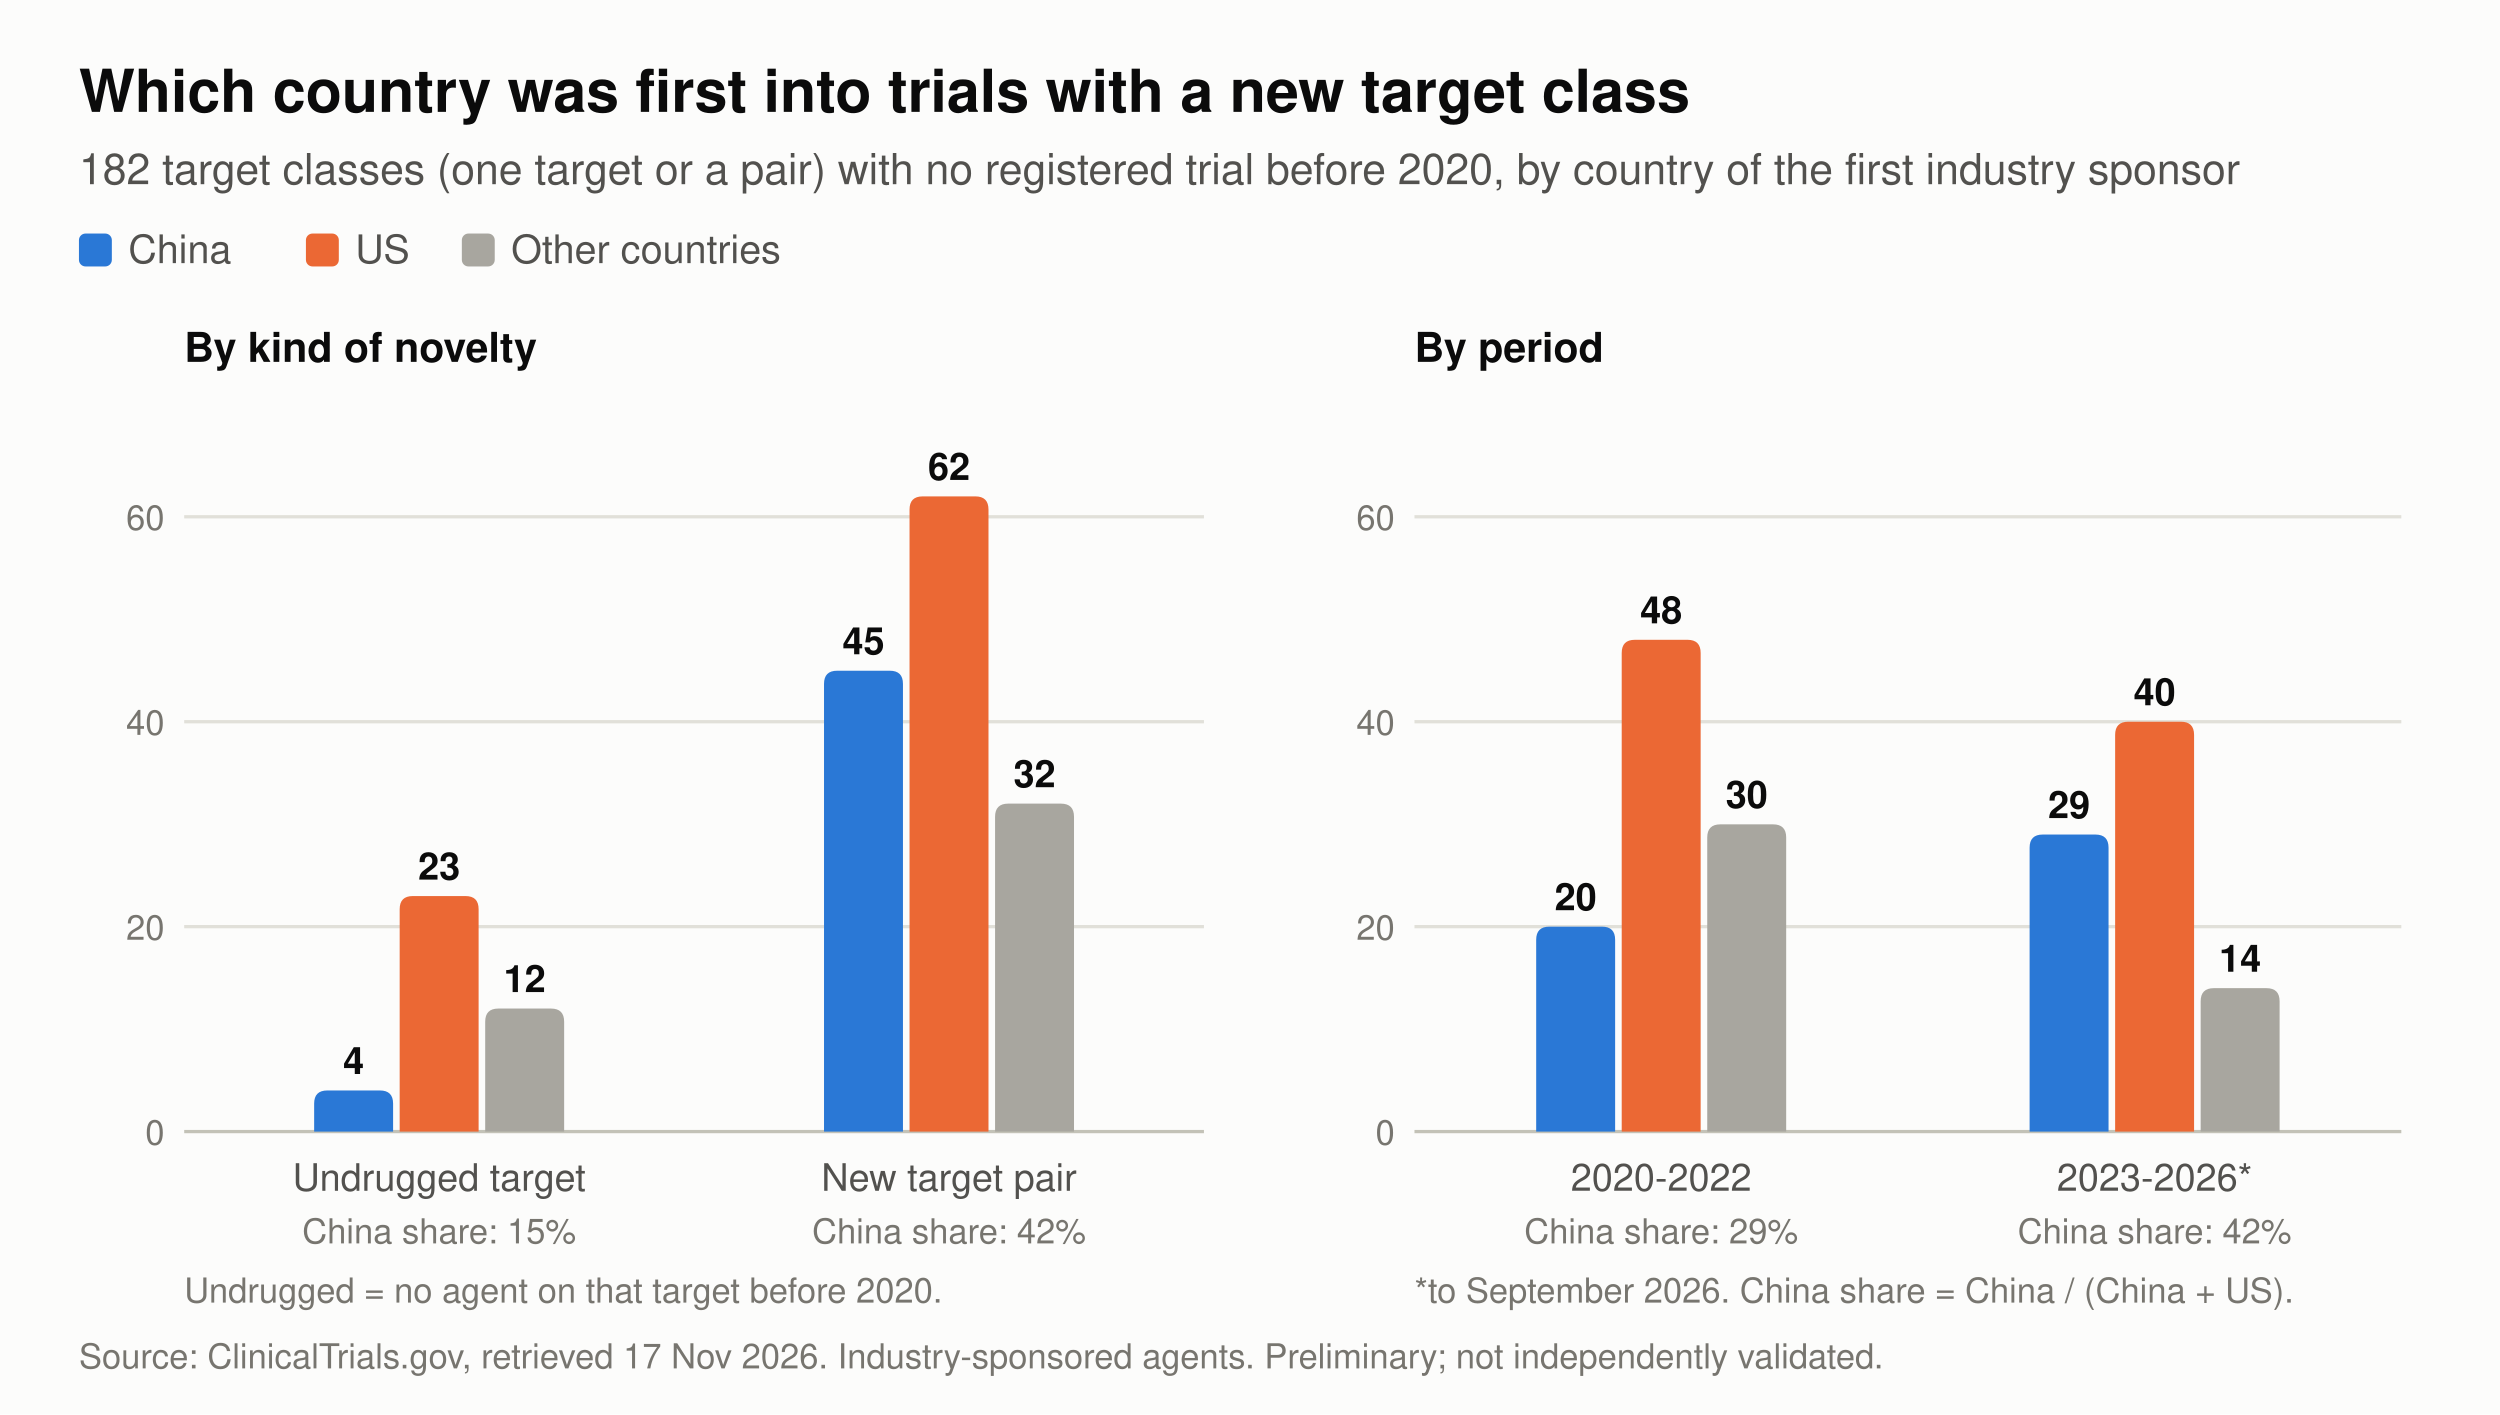
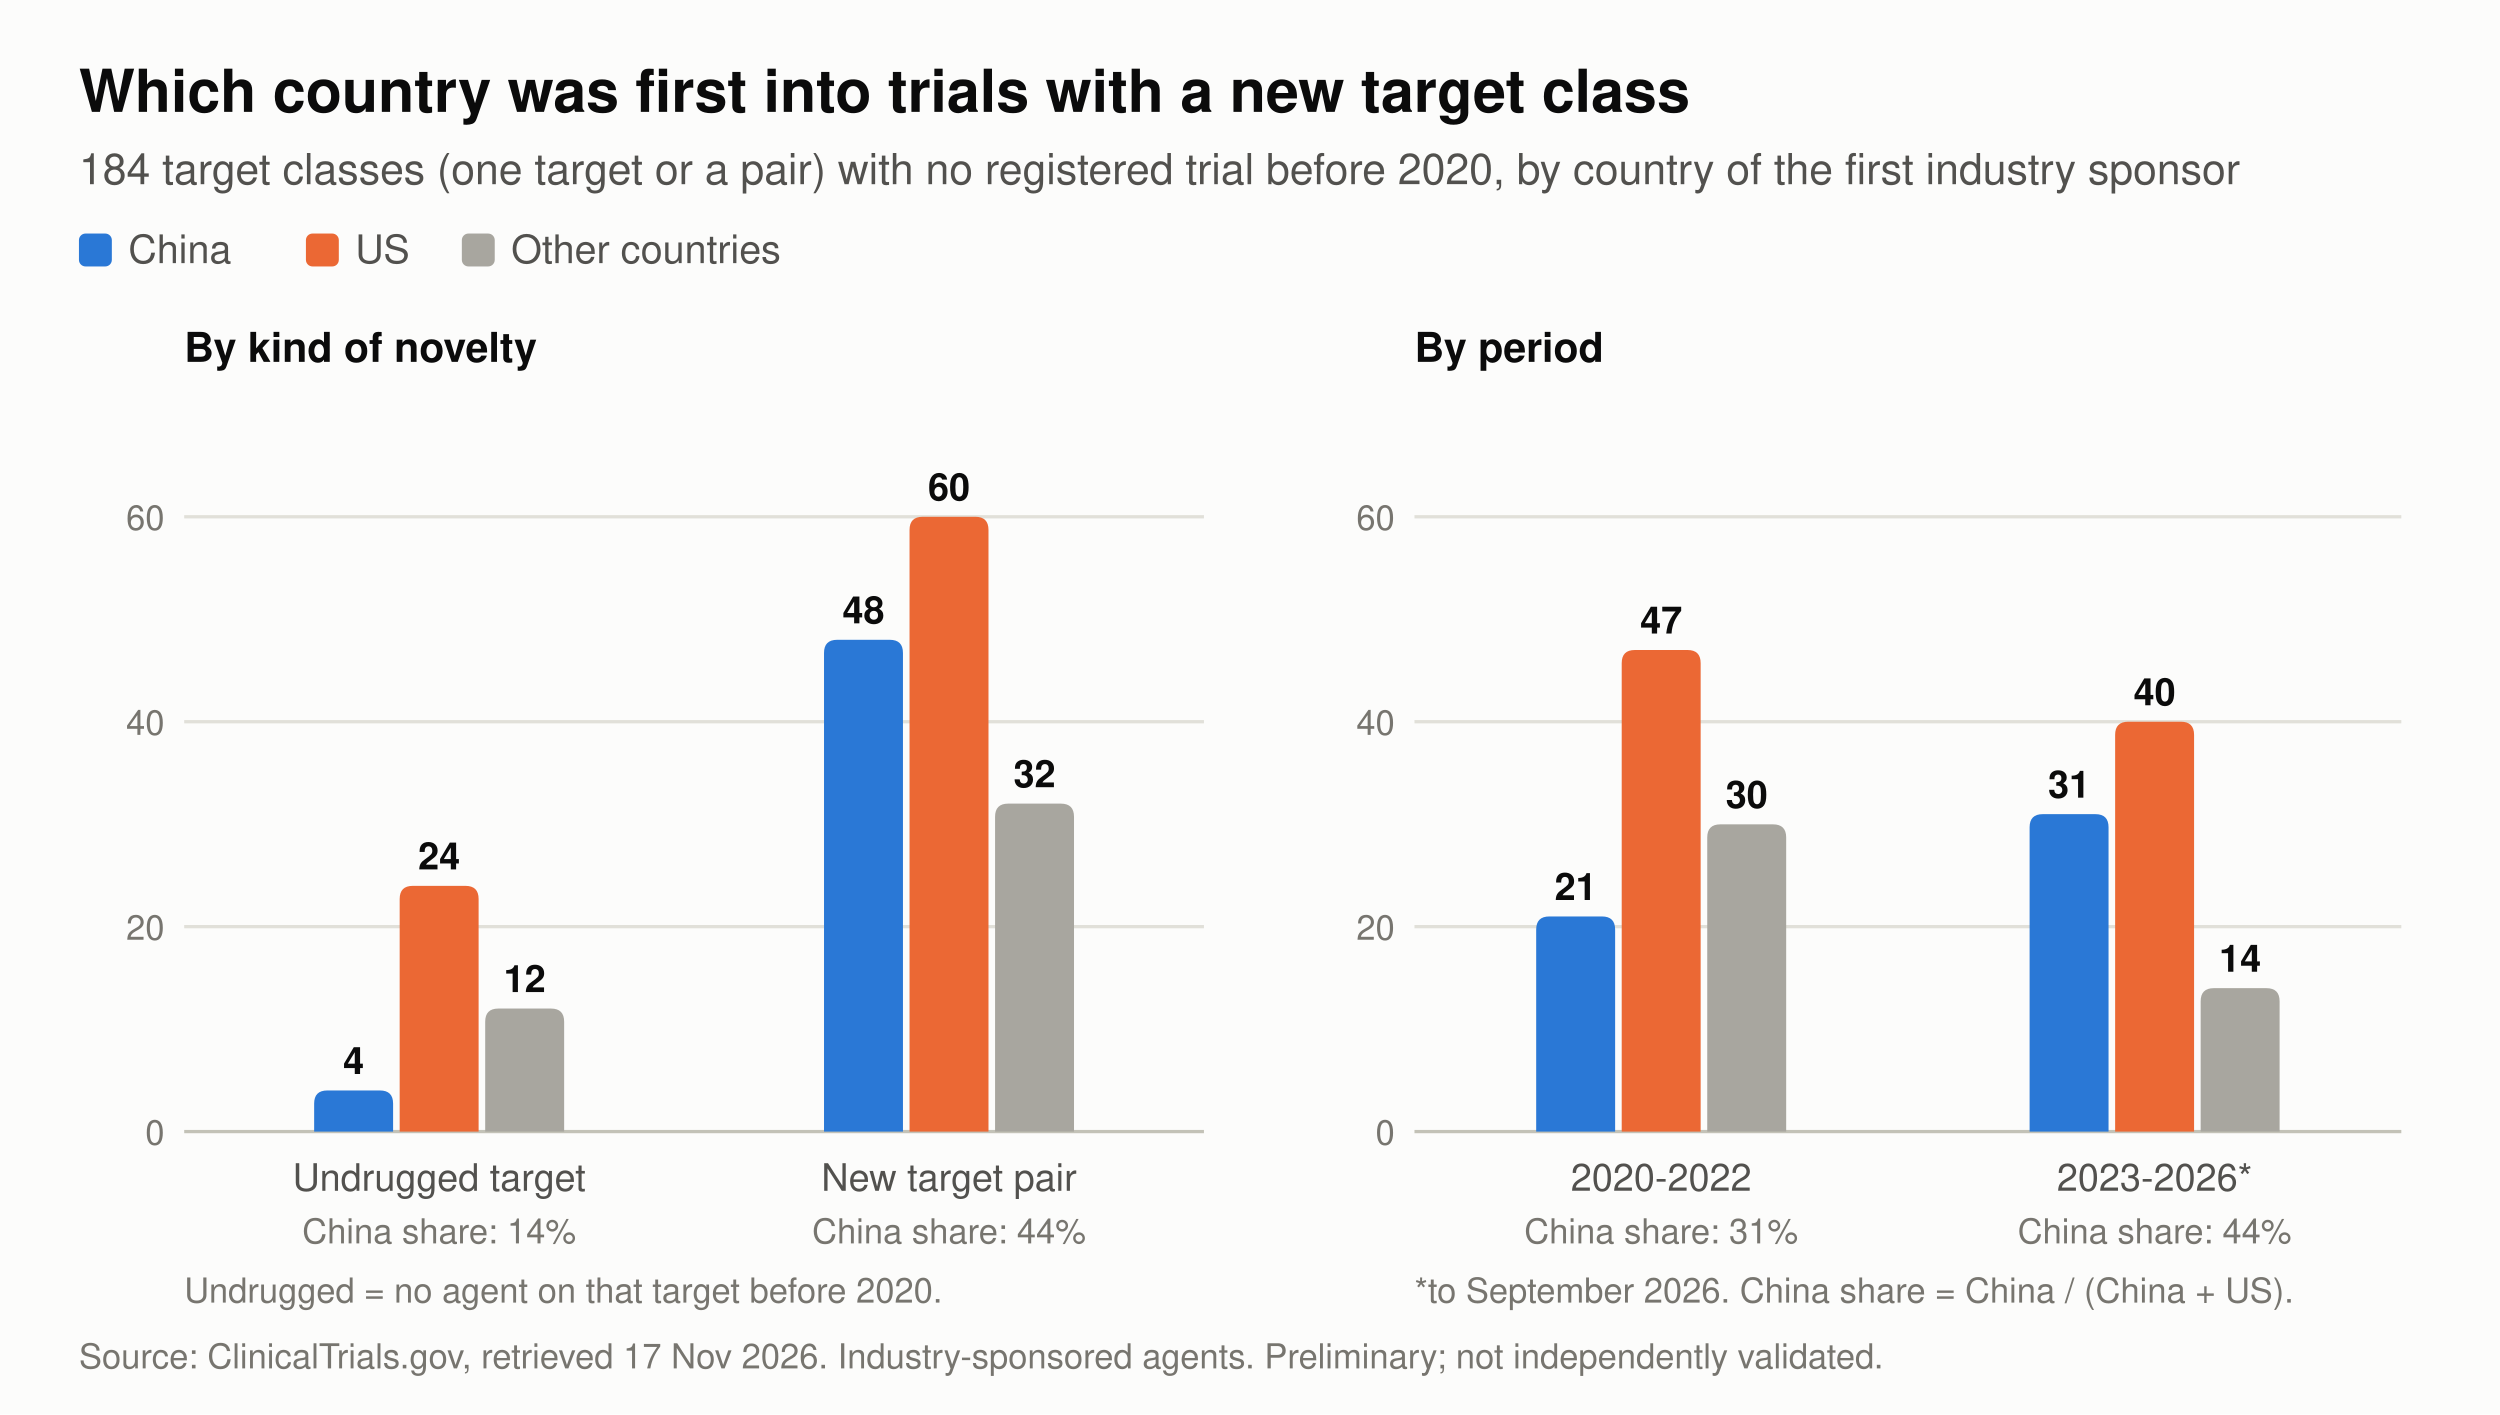
<svg xmlns="http://www.w3.org/2000/svg" viewBox="0 0 760 430" width="760" height="430" font-family="system-ui, -apple-system, &quot;Segoe UI&quot;, Helvetica, Arial, sans-serif">
  <rect width="100%" height="100%" fill="#fcfcfb" />
  <text x="24.0" y="34.0" font-size="18" fill="#0b0b0b" text-anchor="start" font-weight="600">Which country was first into trials with a new target class</text>
-   <text x="24.0" y="56.0" font-size="13" fill="#52514e" text-anchor="start" font-weight="400">182 target classes (one target or a pair) with no registered trial before 2020, by country of the first industry sponsor</text>
+   <text x="24.0" y="56.0" font-size="13" fill="#52514e" text-anchor="start" font-weight="400">184 target classes (one target or a pair) with no registered trial before 2020, by country of the first industry sponsor</text>
  <rect x="24" y="71" width="10" height="10" rx="2" fill="#2a78d6" />
  <text x="39.0" y="80.0" font-size="12" fill="#52514e" text-anchor="start" font-weight="400">China</text>
  <rect x="93.0" y="71" width="10" height="10" rx="2" fill="#eb6834" />
  <text x="108.0" y="80.0" font-size="12" fill="#52514e" text-anchor="start" font-weight="400">US</text>
  <rect x="140.4" y="71" width="10" height="10" rx="2" fill="#a8a69f" />
  <text x="155.4" y="80.0" font-size="12" fill="#52514e" text-anchor="start" font-weight="400">Other countries</text>
  <text x="56.0" y="110.0" font-size="12.5" fill="#0b0b0b" text-anchor="start" font-weight="600">By kind of novelty</text>
  <line x1="56.0" y1="344.0" x2="366.0" y2="344.0" stroke="#c3c2b7" stroke-width="1" />
  <text x="50.0" y="348.0" font-size="10.5" fill="#77756f" text-anchor="end" font-weight="400">0</text>
  <line x1="56.0" y1="281.7" x2="366.0" y2="281.7" stroke="#e1e0d9" stroke-width="1" />
  <text x="50.0" y="285.7" font-size="10.5" fill="#77756f" text-anchor="end" font-weight="400">20</text>
  <line x1="56.0" y1="219.4" x2="366.0" y2="219.4" stroke="#e1e0d9" stroke-width="1" />
  <text x="50.0" y="223.4" font-size="10.5" fill="#77756f" text-anchor="end" font-weight="400">40</text>
  <line x1="56.0" y1="157.1" x2="366.0" y2="157.1" stroke="#e1e0d9" stroke-width="1" />
  <text x="50.0" y="161.1" font-size="10.5" fill="#77756f" text-anchor="end" font-weight="400">60</text>
  <path d="M95.5,344.0 V335.5 Q95.5,331.5 99.5,331.5 H115.5 Q119.5,331.5 119.5,335.5 V344.0 Z" fill="#2a78d6" />
  <text x="107.5" y="326.5" font-size="11.5" fill="#0b0b0b" text-anchor="middle" font-weight="600">4</text>
-   <path d="M121.5,344.0 V276.4 Q121.5,272.4 125.5,272.4 H141.5 Q145.5,272.4 145.5,276.4 V344.0 Z" fill="#eb6834" />
-   <text x="133.5" y="267.4" font-size="11.5" fill="#0b0b0b" text-anchor="middle" font-weight="600">23</text>
+   <path d="M121.5,344.0 V273.3 Q121.5,269.3 125.5,269.3 H141.5 Q145.5,269.3 145.5,273.3 V344.0 Z" fill="#eb6834" />
+   <text x="133.5" y="264.3" font-size="11.5" fill="#0b0b0b" text-anchor="middle" font-weight="600">24</text>
  <path d="M147.5,344.0 V310.6 Q147.5,306.6 151.5,306.6 H167.5 Q171.5,306.6 171.5,310.6 V344.0 Z" fill="#a8a69f" />
  <text x="159.5" y="301.6" font-size="11.5" fill="#0b0b0b" text-anchor="middle" font-weight="600">12</text>
  <text x="133.5" y="362.0" font-size="11.5" fill="#52514e" text-anchor="middle" font-weight="400">Undrugged target</text>
-   <text x="133.5" y="378.0" font-size="10.5" fill="#77756f" text-anchor="middle" font-weight="400">China share: 15%</text>
-   <path d="M250.5,344.0 V207.9 Q250.5,203.9 254.5,203.9 H270.5 Q274.5,203.9 274.5,207.9 V344.0 Z" fill="#2a78d6" />
-   <text x="262.5" y="198.9" font-size="11.5" fill="#0b0b0b" text-anchor="middle" font-weight="600">45</text>
-   <path d="M276.5,344.0 V154.9 Q276.5,150.9 280.5,150.9 H296.5 Q300.5,150.9 300.5,154.9 V344.0 Z" fill="#eb6834" />
-   <text x="288.5" y="145.9" font-size="11.5" fill="#0b0b0b" text-anchor="middle" font-weight="600">62</text>
+   <text x="133.5" y="378.0" font-size="10.5" fill="#77756f" text-anchor="middle" font-weight="400">China share: 14%</text>
+   <path d="M250.5,344.0 V198.5 Q250.5,194.5 254.5,194.5 H270.5 Q274.5,194.5 274.5,198.5 V344.0 Z" fill="#2a78d6" />
+   <text x="262.5" y="189.5" font-size="11.5" fill="#0b0b0b" text-anchor="middle" font-weight="600">48</text>
+   <path d="M276.5,344.0 V161.1 Q276.5,157.1 280.5,157.1 H296.5 Q300.5,157.1 300.5,161.1 V344.0 Z" fill="#eb6834" />
+   <text x="288.5" y="152.1" font-size="11.5" fill="#0b0b0b" text-anchor="middle" font-weight="600">60</text>
  <path d="M302.5,344.0 V248.3 Q302.5,244.3 306.5,244.3 H322.5 Q326.5,244.3 326.5,248.3 V344.0 Z" fill="#a8a69f" />
  <text x="314.5" y="239.3" font-size="11.5" fill="#0b0b0b" text-anchor="middle" font-weight="600">32</text>
  <text x="288.5" y="362.0" font-size="11.5" fill="#52514e" text-anchor="middle" font-weight="400">New target pair</text>
-   <text x="288.5" y="378.0" font-size="10.5" fill="#77756f" text-anchor="middle" font-weight="400">China share: 42%</text>
+   <text x="288.5" y="378.0" font-size="10.5" fill="#77756f" text-anchor="middle" font-weight="400">China share: 44%</text>
  <text x="430.0" y="110.0" font-size="12.5" fill="#0b0b0b" text-anchor="start" font-weight="600">By period</text>
  <line x1="430.0" y1="344.0" x2="730.0" y2="344.0" stroke="#c3c2b7" stroke-width="1" />
  <text x="424.0" y="348.0" font-size="10.5" fill="#77756f" text-anchor="end" font-weight="400">0</text>
  <line x1="430.0" y1="281.7" x2="730.0" y2="281.7" stroke="#e1e0d9" stroke-width="1" />
  <text x="424.0" y="285.7" font-size="10.5" fill="#77756f" text-anchor="end" font-weight="400">20</text>
  <line x1="430.0" y1="219.4" x2="730.0" y2="219.4" stroke="#e1e0d9" stroke-width="1" />
  <text x="424.0" y="223.4" font-size="10.5" fill="#77756f" text-anchor="end" font-weight="400">40</text>
  <line x1="430.0" y1="157.1" x2="730.0" y2="157.1" stroke="#e1e0d9" stroke-width="1" />
  <text x="424.0" y="161.1" font-size="10.5" fill="#77756f" text-anchor="end" font-weight="400">60</text>
-   <path d="M467.0,344.0 V285.7 Q467.0,281.7 471.0,281.7 H487.0 Q491.0,281.7 491.0,285.7 V344.0 Z" fill="#2a78d6" />
-   <text x="479.0" y="276.7" font-size="11.5" fill="#0b0b0b" text-anchor="middle" font-weight="600">20</text>
-   <path d="M493.0,344.0 V198.5 Q493.0,194.5 497.0,194.5 H513.0 Q517.0,194.5 517.0,198.5 V344.0 Z" fill="#eb6834" />
-   <text x="505.0" y="189.5" font-size="11.5" fill="#0b0b0b" text-anchor="middle" font-weight="600">48</text>
+   <path d="M467.0,344.0 V282.6 Q467.0,278.6 471.0,278.6 H487.0 Q491.0,278.6 491.0,282.6 V344.0 Z" fill="#2a78d6" />
+   <text x="479.0" y="273.6" font-size="11.5" fill="#0b0b0b" text-anchor="middle" font-weight="600">21</text>
+   <path d="M493.0,344.0 V201.6 Q493.0,197.6 497.0,197.6 H513.0 Q517.0,197.6 517.0,201.6 V344.0 Z" fill="#eb6834" />
+   <text x="505.0" y="192.6" font-size="11.5" fill="#0b0b0b" text-anchor="middle" font-weight="600">47</text>
  <path d="M519.0,344.0 V254.6 Q519.0,250.6 523.0,250.6 H539.0 Q543.0,250.6 543.0,254.6 V344.0 Z" fill="#a8a69f" />
  <text x="531.0" y="245.6" font-size="11.5" fill="#0b0b0b" text-anchor="middle" font-weight="600">30</text>
  <text x="505.0" y="362.0" font-size="11.5" fill="#52514e" text-anchor="middle" font-weight="400">2020-2022</text>
-   <text x="505.0" y="378.0" font-size="10.5" fill="#77756f" text-anchor="middle" font-weight="400">China share: 29%</text>
-   <path d="M617.0,344.0 V257.7 Q617.0,253.7 621.0,253.7 H637.0 Q641.0,253.7 641.0,257.7 V344.0 Z" fill="#2a78d6" />
-   <text x="629.0" y="248.7" font-size="11.5" fill="#0b0b0b" text-anchor="middle" font-weight="600">29</text>
+   <text x="505.0" y="378.0" font-size="10.5" fill="#77756f" text-anchor="middle" font-weight="400">China share: 31%</text>
+   <path d="M617.0,344.0 V251.5 Q617.0,247.5 621.0,247.5 H637.0 Q641.0,247.5 641.0,251.5 V344.0 Z" fill="#2a78d6" />
+   <text x="629.0" y="242.5" font-size="11.5" fill="#0b0b0b" text-anchor="middle" font-weight="600">31</text>
  <path d="M643.0,344.0 V223.4 Q643.0,219.4 647.0,219.4 H663.0 Q667.0,219.4 667.0,223.4 V344.0 Z" fill="#eb6834" />
  <text x="655.0" y="214.4" font-size="11.5" fill="#0b0b0b" text-anchor="middle" font-weight="600">40</text>
  <path d="M669.0,344.0 V304.4 Q669.0,300.4 673.0,300.4 H689.0 Q693.0,300.4 693.0,304.4 V344.0 Z" fill="#a8a69f" />
  <text x="681.0" y="295.4" font-size="11.5" fill="#0b0b0b" text-anchor="middle" font-weight="600">14</text>
  <text x="655.0" y="362.0" font-size="11.5" fill="#52514e" text-anchor="middle" font-weight="400">2023-2026*</text>
-   <text x="655.0" y="378.0" font-size="10.5" fill="#77756f" text-anchor="middle" font-weight="400">China share: 42%</text>
+   <text x="655.0" y="378.0" font-size="10.5" fill="#77756f" text-anchor="middle" font-weight="400">China share: 44%</text>
  <text x="430.0" y="396.0" font-size="10.5" fill="#77756f" text-anchor="start" font-weight="400">*to September 2026. China share = China / (China + US).</text>
  <text x="56.0" y="396.0" font-size="10.5" fill="#77756f" text-anchor="start" font-weight="400">Undrugged = no agent on that target before 2020.</text>
  <text x="24.0" y="416.0" font-size="10.5" fill="#77756f" text-anchor="start" font-weight="400">Source: ClinicalTrials.gov, retrieved 17 Nov 2026. Industry-sponsored agents. Preliminary; not independently validated.</text>
</svg>
